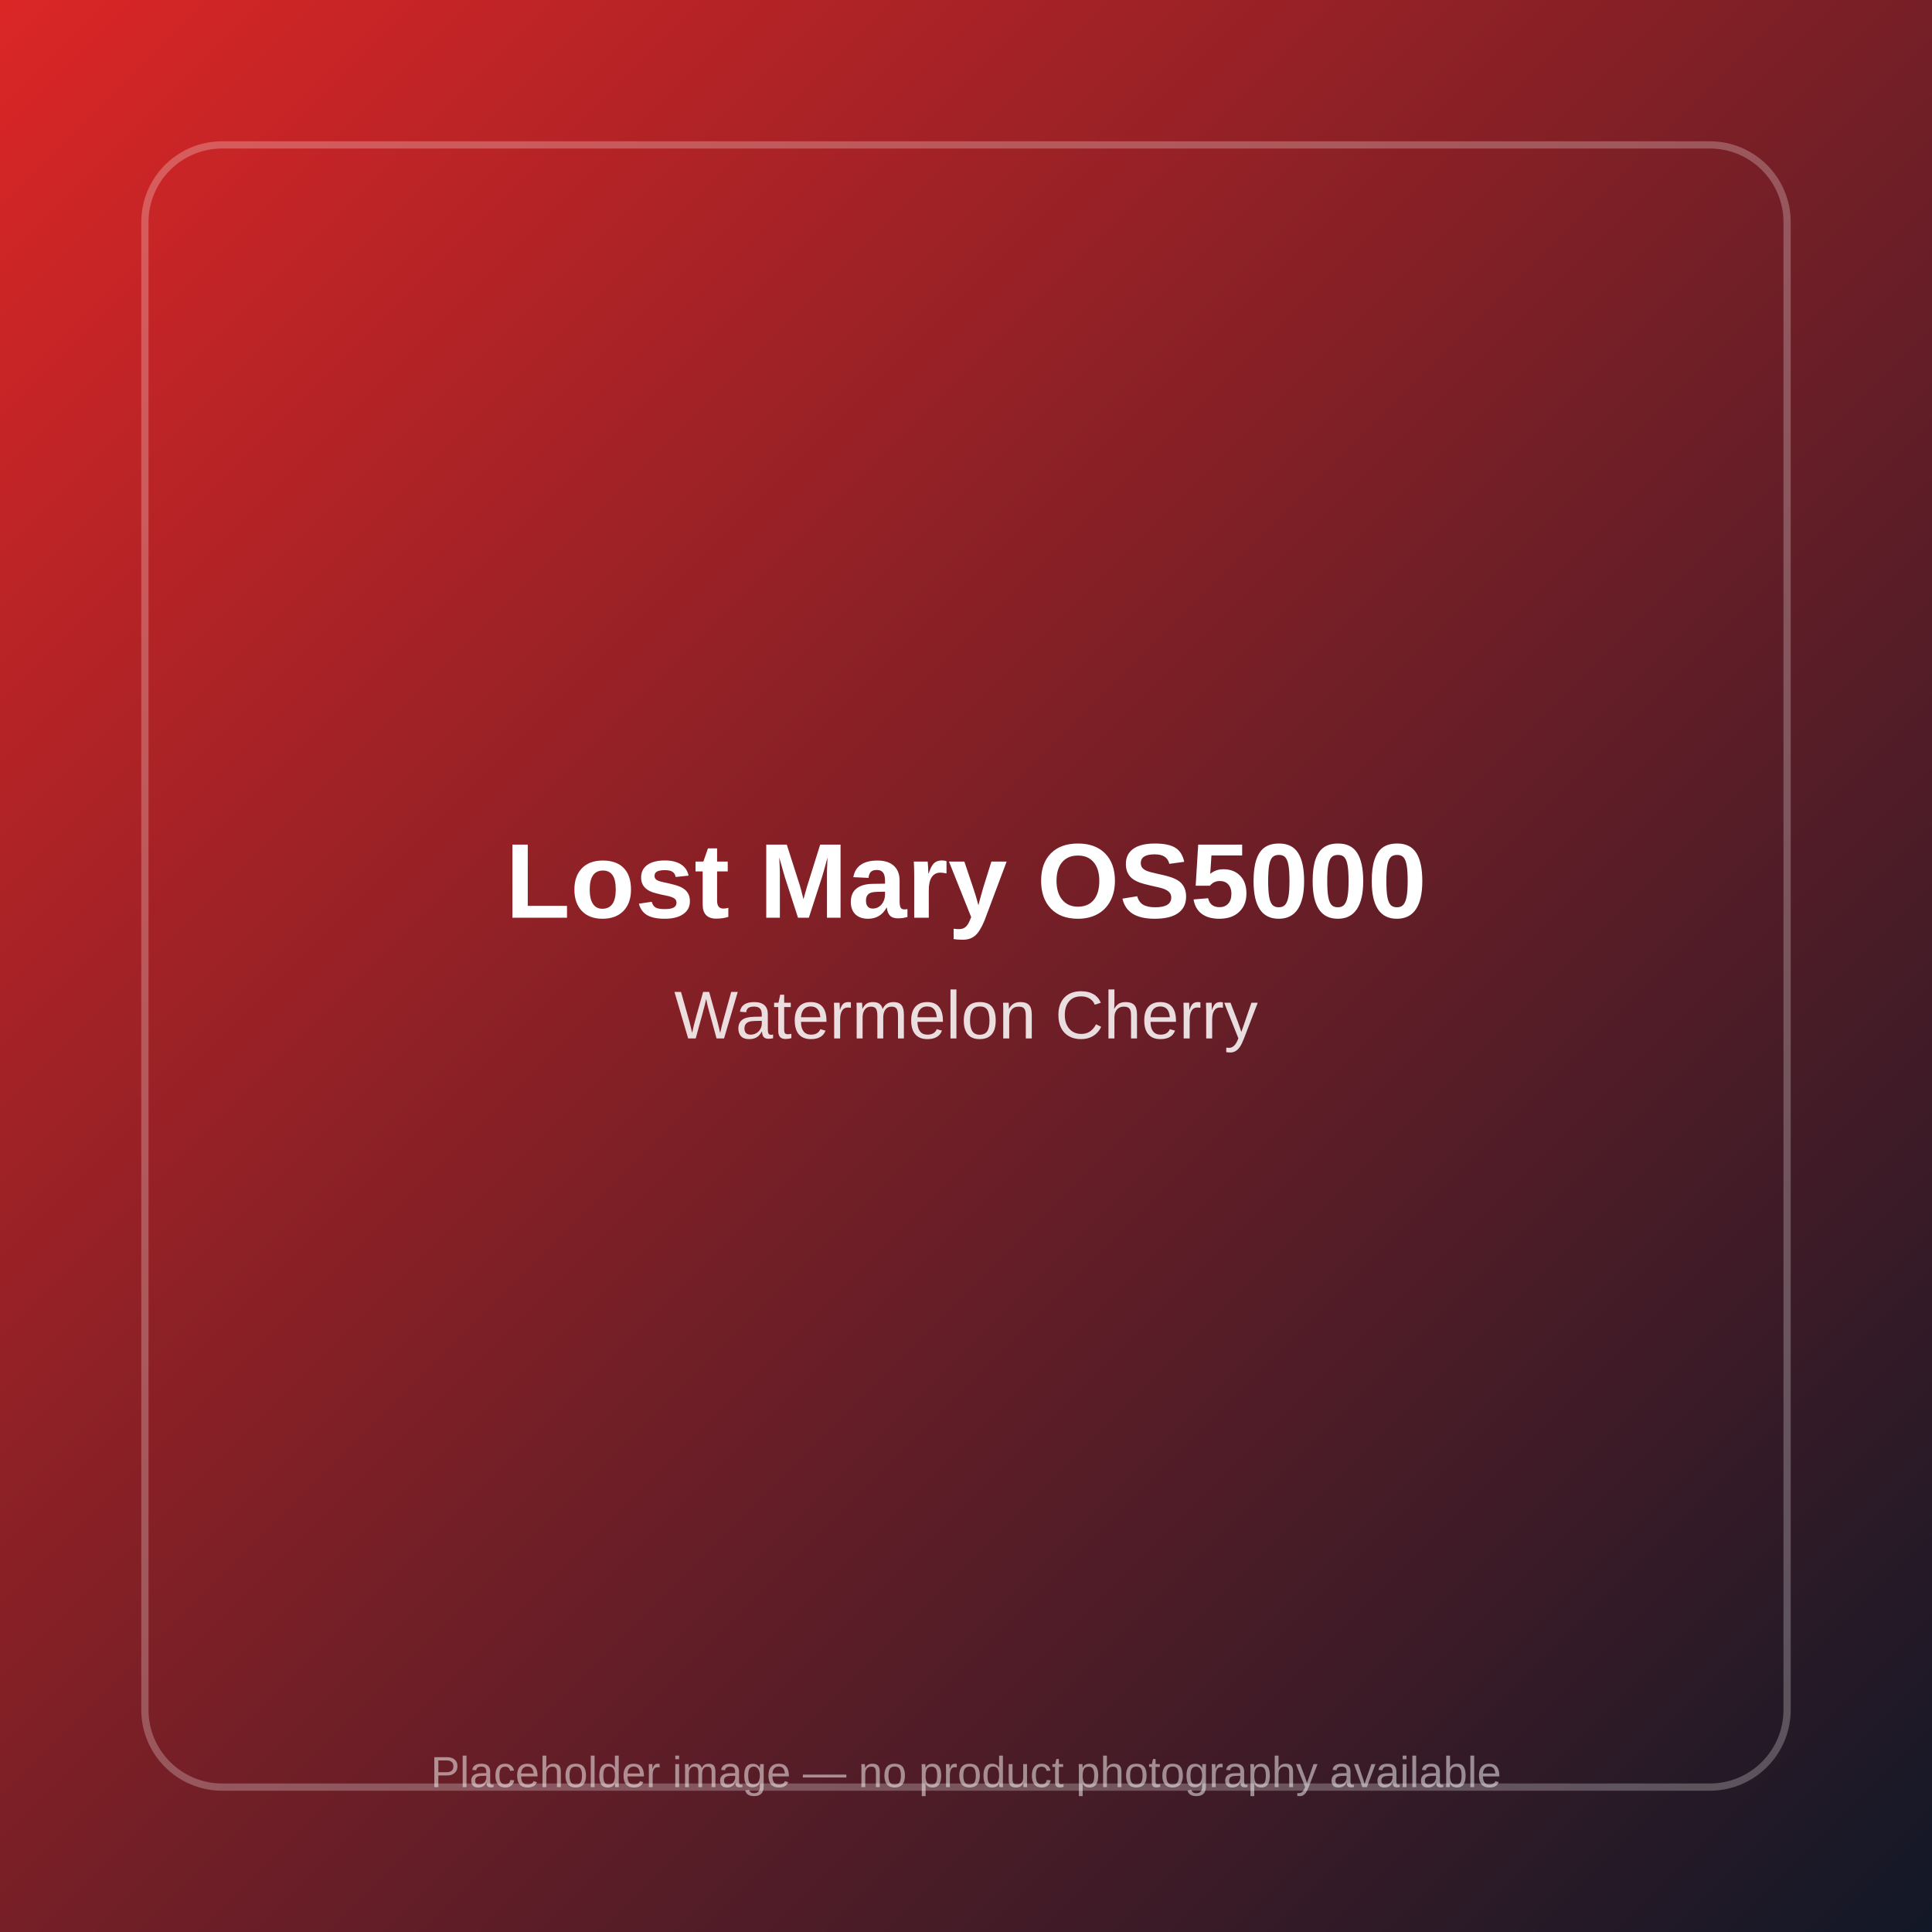
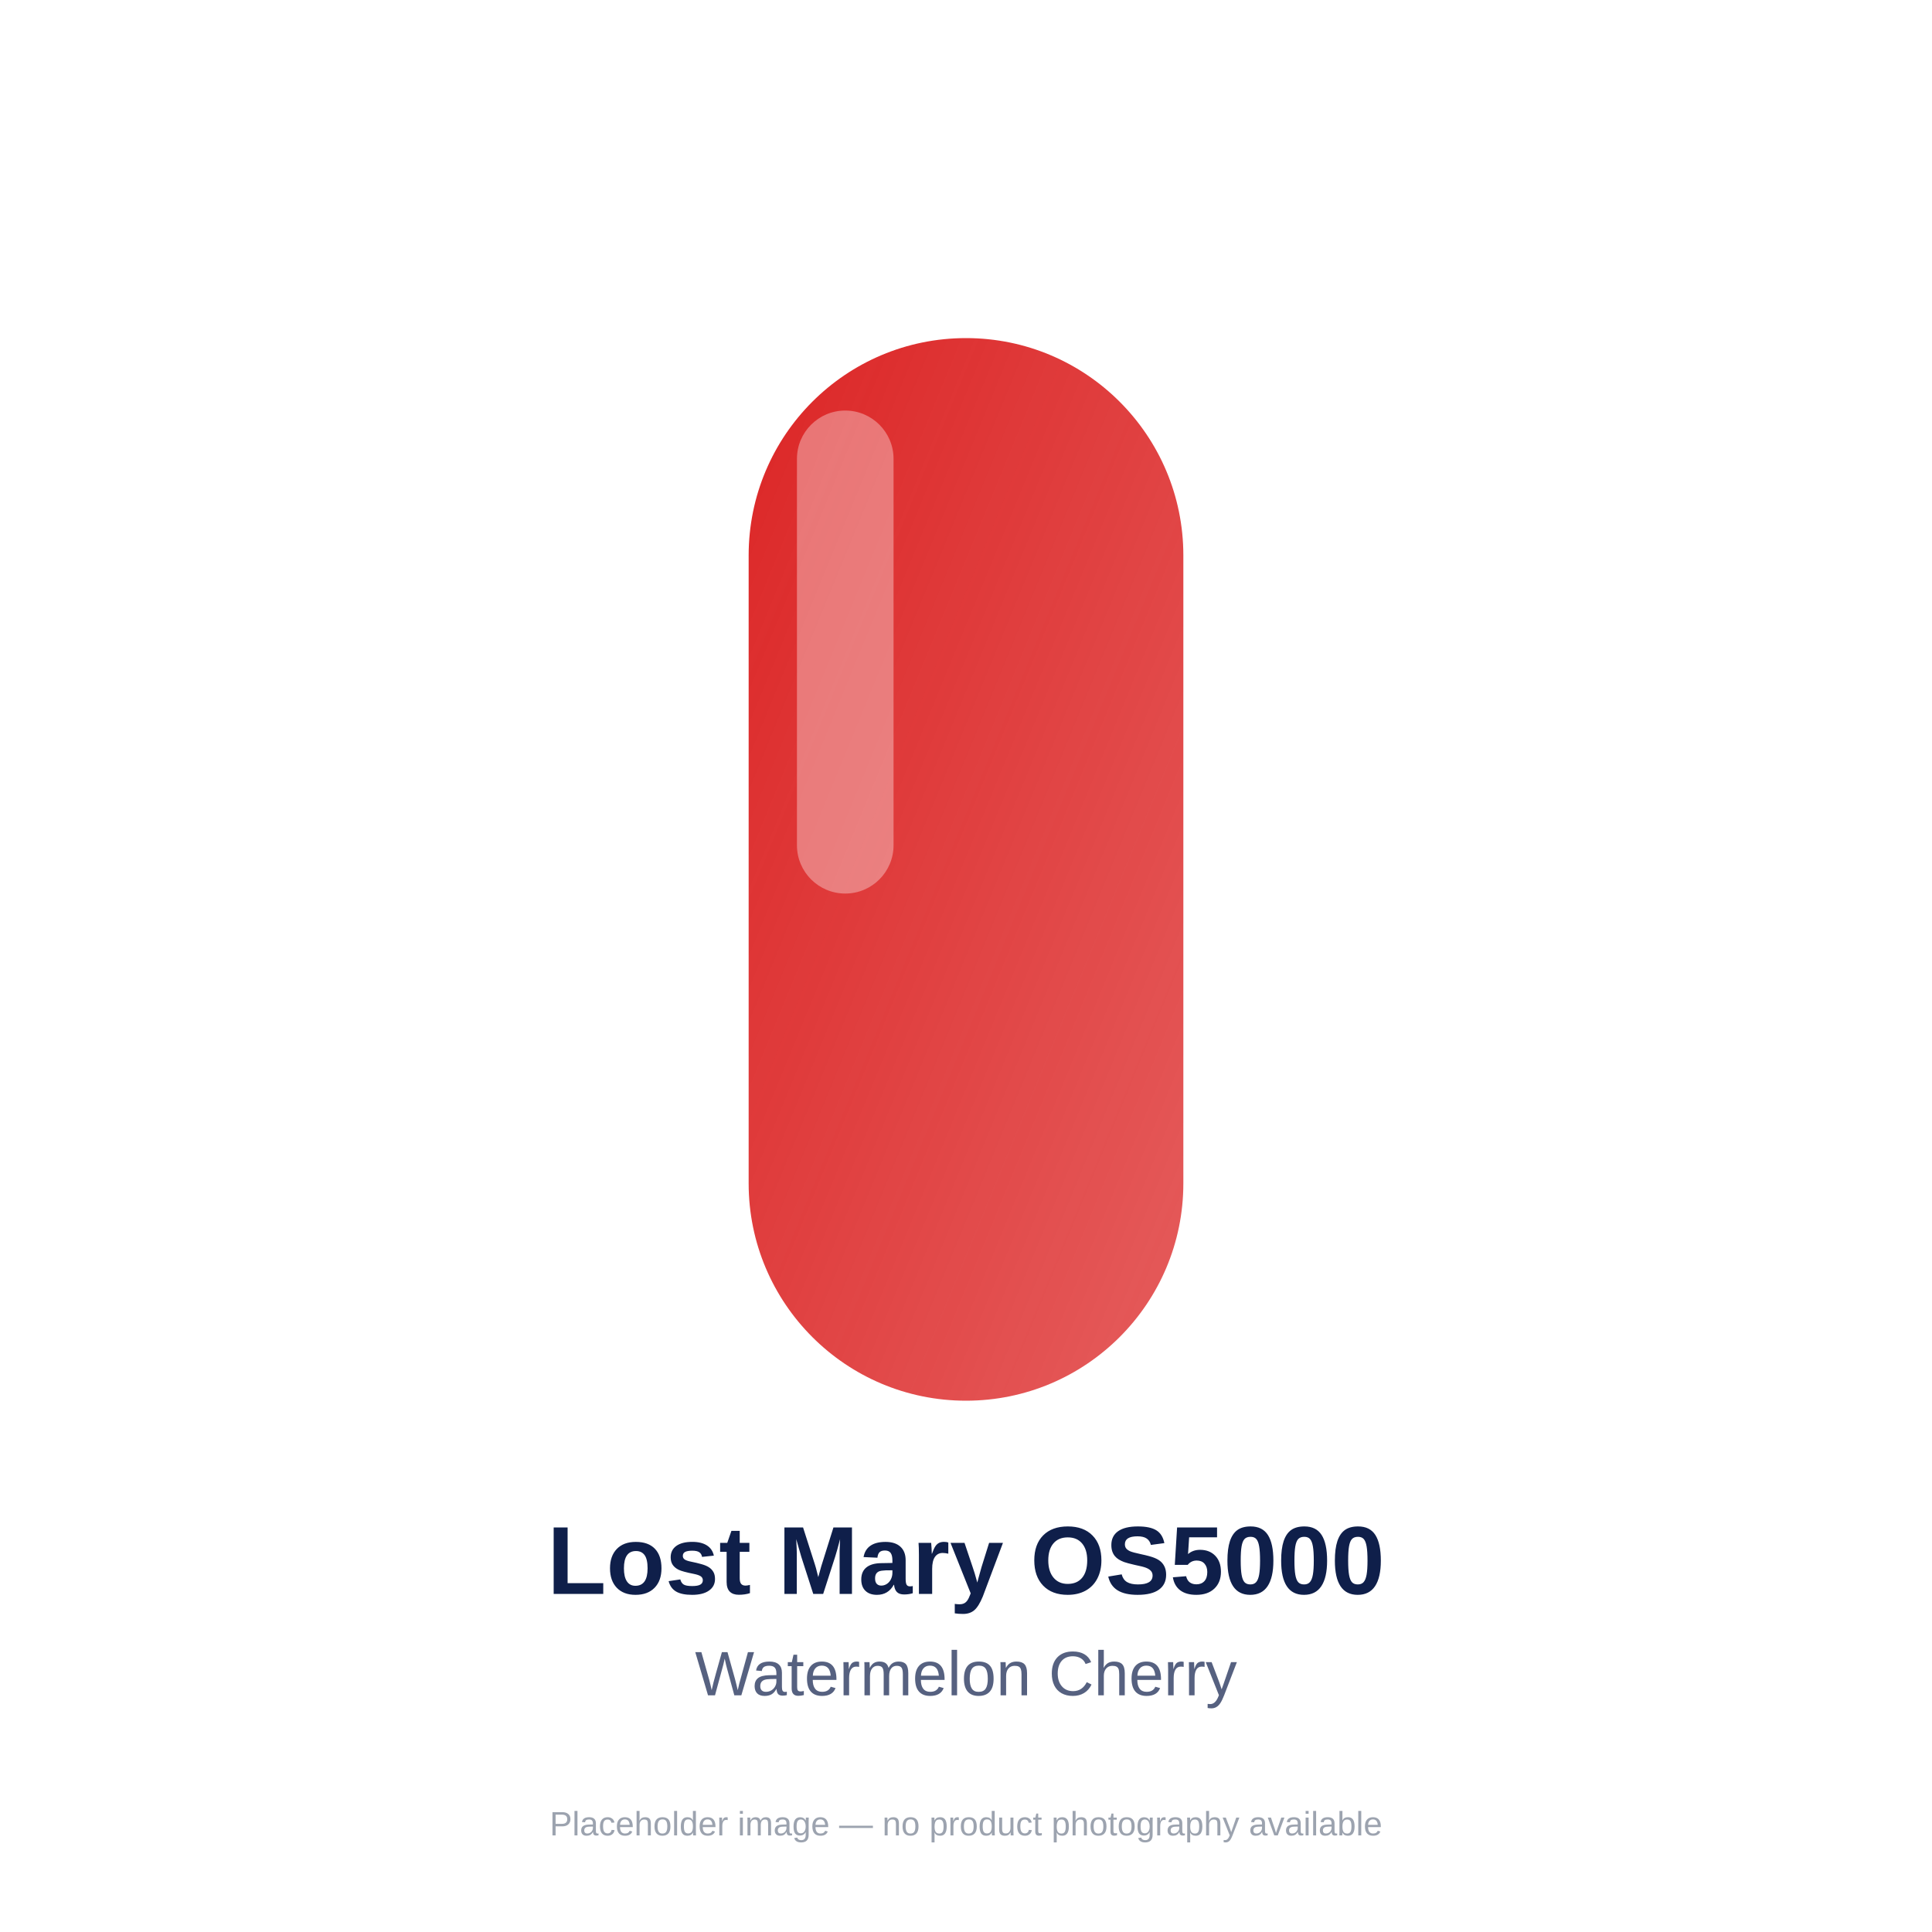
<svg xmlns="http://www.w3.org/2000/svg" width="800" height="800" viewBox="0 0 800 800">
  <defs>
-     <linearGradient id="bg" x1="0" y1="0" x2="1" y2="1">
+     <linearGradient id="capsule" x1="0" y1="0" x2="1" y2="1">
      <stop offset="0" stop-color="#dc2626" />
-       <stop offset="1" stop-color="#111827" />
+       <stop offset="1" stop-color="#dc2626" stop-opacity="0.75" />
    </linearGradient>
  </defs>
-   <rect width="800" height="800" fill="url(#bg)" />
-   <rect x="60" y="60" width="680" height="680" rx="32" fill="none" stroke="#ffffff" stroke-opacity="0.25" stroke-width="3" />
-   <text x="400" y="380" text-anchor="middle" font-family="Arial, sans-serif" font-size="44" font-weight="700" fill="#ffffff">Lost Mary OS5000</text>
-   <text x="400" y="430" text-anchor="middle" font-family="Arial, sans-serif" font-size="28" fill="#ffffff" fill-opacity="0.85">Watermelon Cherry</text>
-   <text x="400" y="740" text-anchor="middle" font-family="Arial, sans-serif" font-size="18" fill="#ffffff" fill-opacity="0.5">Placeholder image — no product photography available</text>
+   <rect width="800" height="800" fill="#ffffff" />
+   <rect x="310" y="140" width="180" height="440" rx="90" fill="url(#capsule)" />
+   <rect x="330" y="170" width="40" height="200" rx="20" fill="#ffffff" fill-opacity="0.35" />
+   <text x="400" y="660" text-anchor="middle" font-family="Arial, sans-serif" font-size="40" font-weight="700" fill="#0F1F4A">Lost Mary OS5000</text>
+   <text x="400" y="702" text-anchor="middle" font-family="Arial, sans-serif" font-size="26" fill="#0F1F4A" fill-opacity="0.7">Watermelon Cherry</text>
+   <text x="400" y="760" text-anchor="middle" font-family="Arial, sans-serif" font-size="14" fill="#9CA3AF">Placeholder image — no product photography available</text>
</svg>
